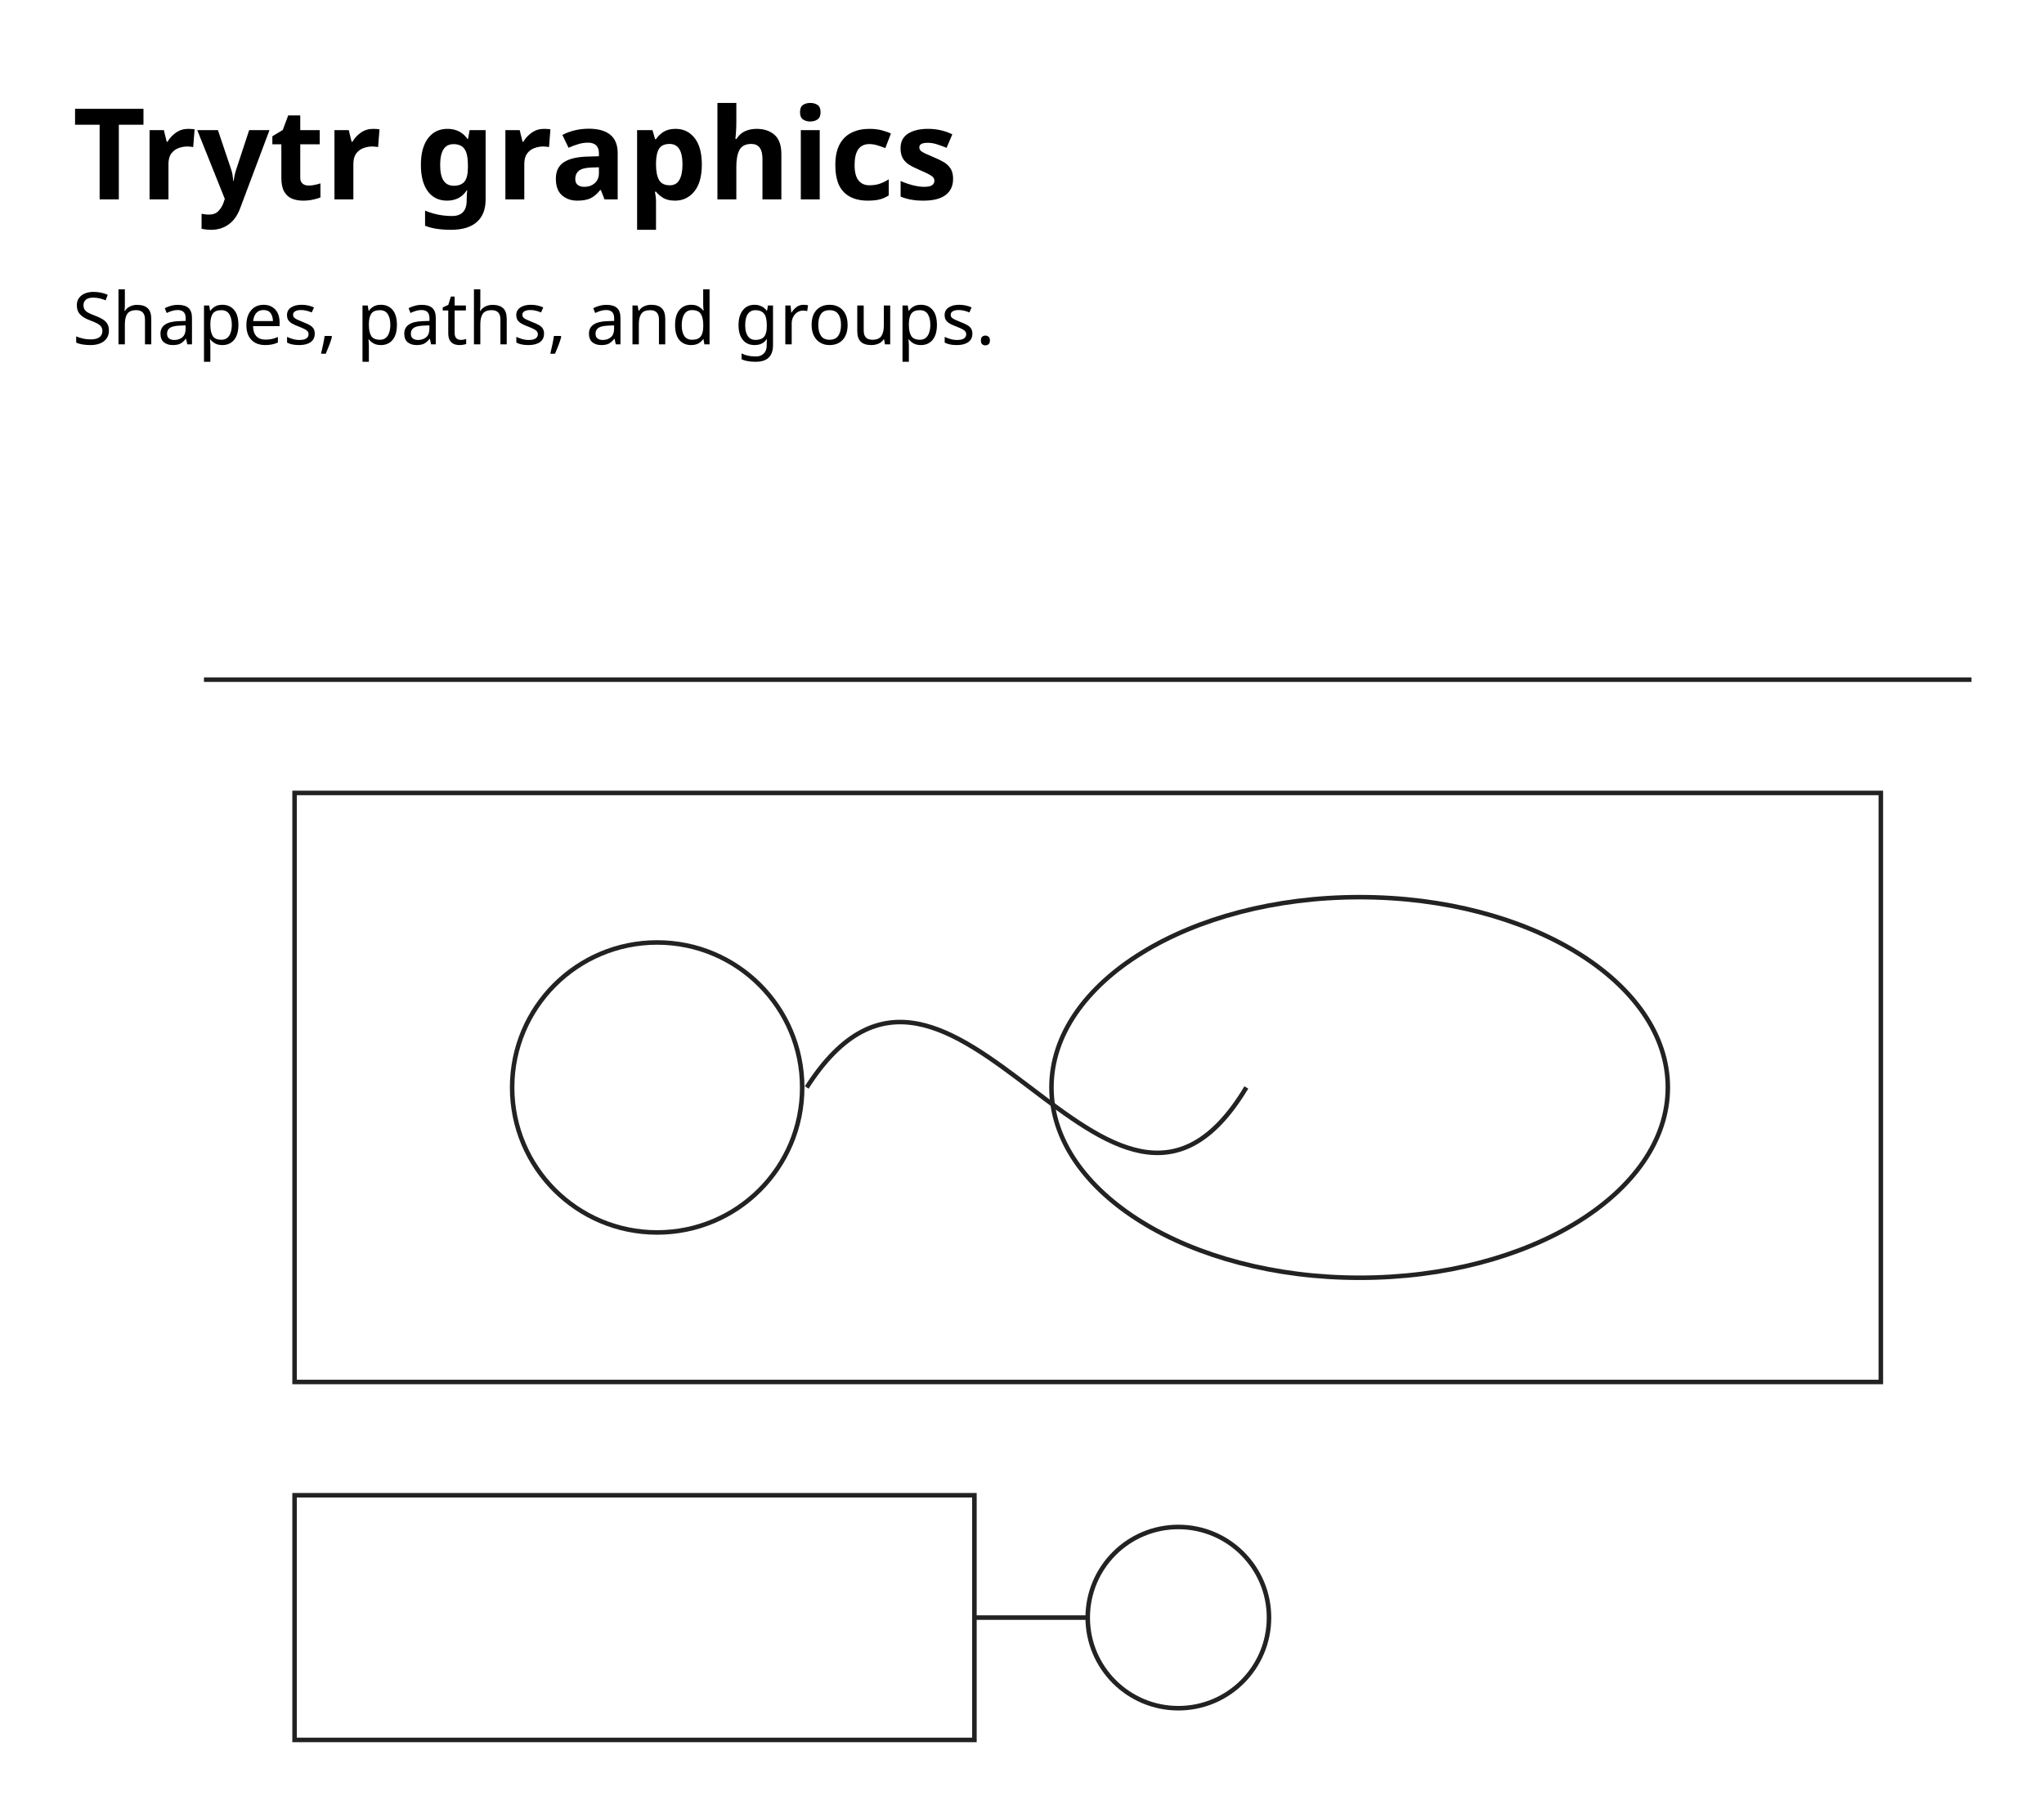
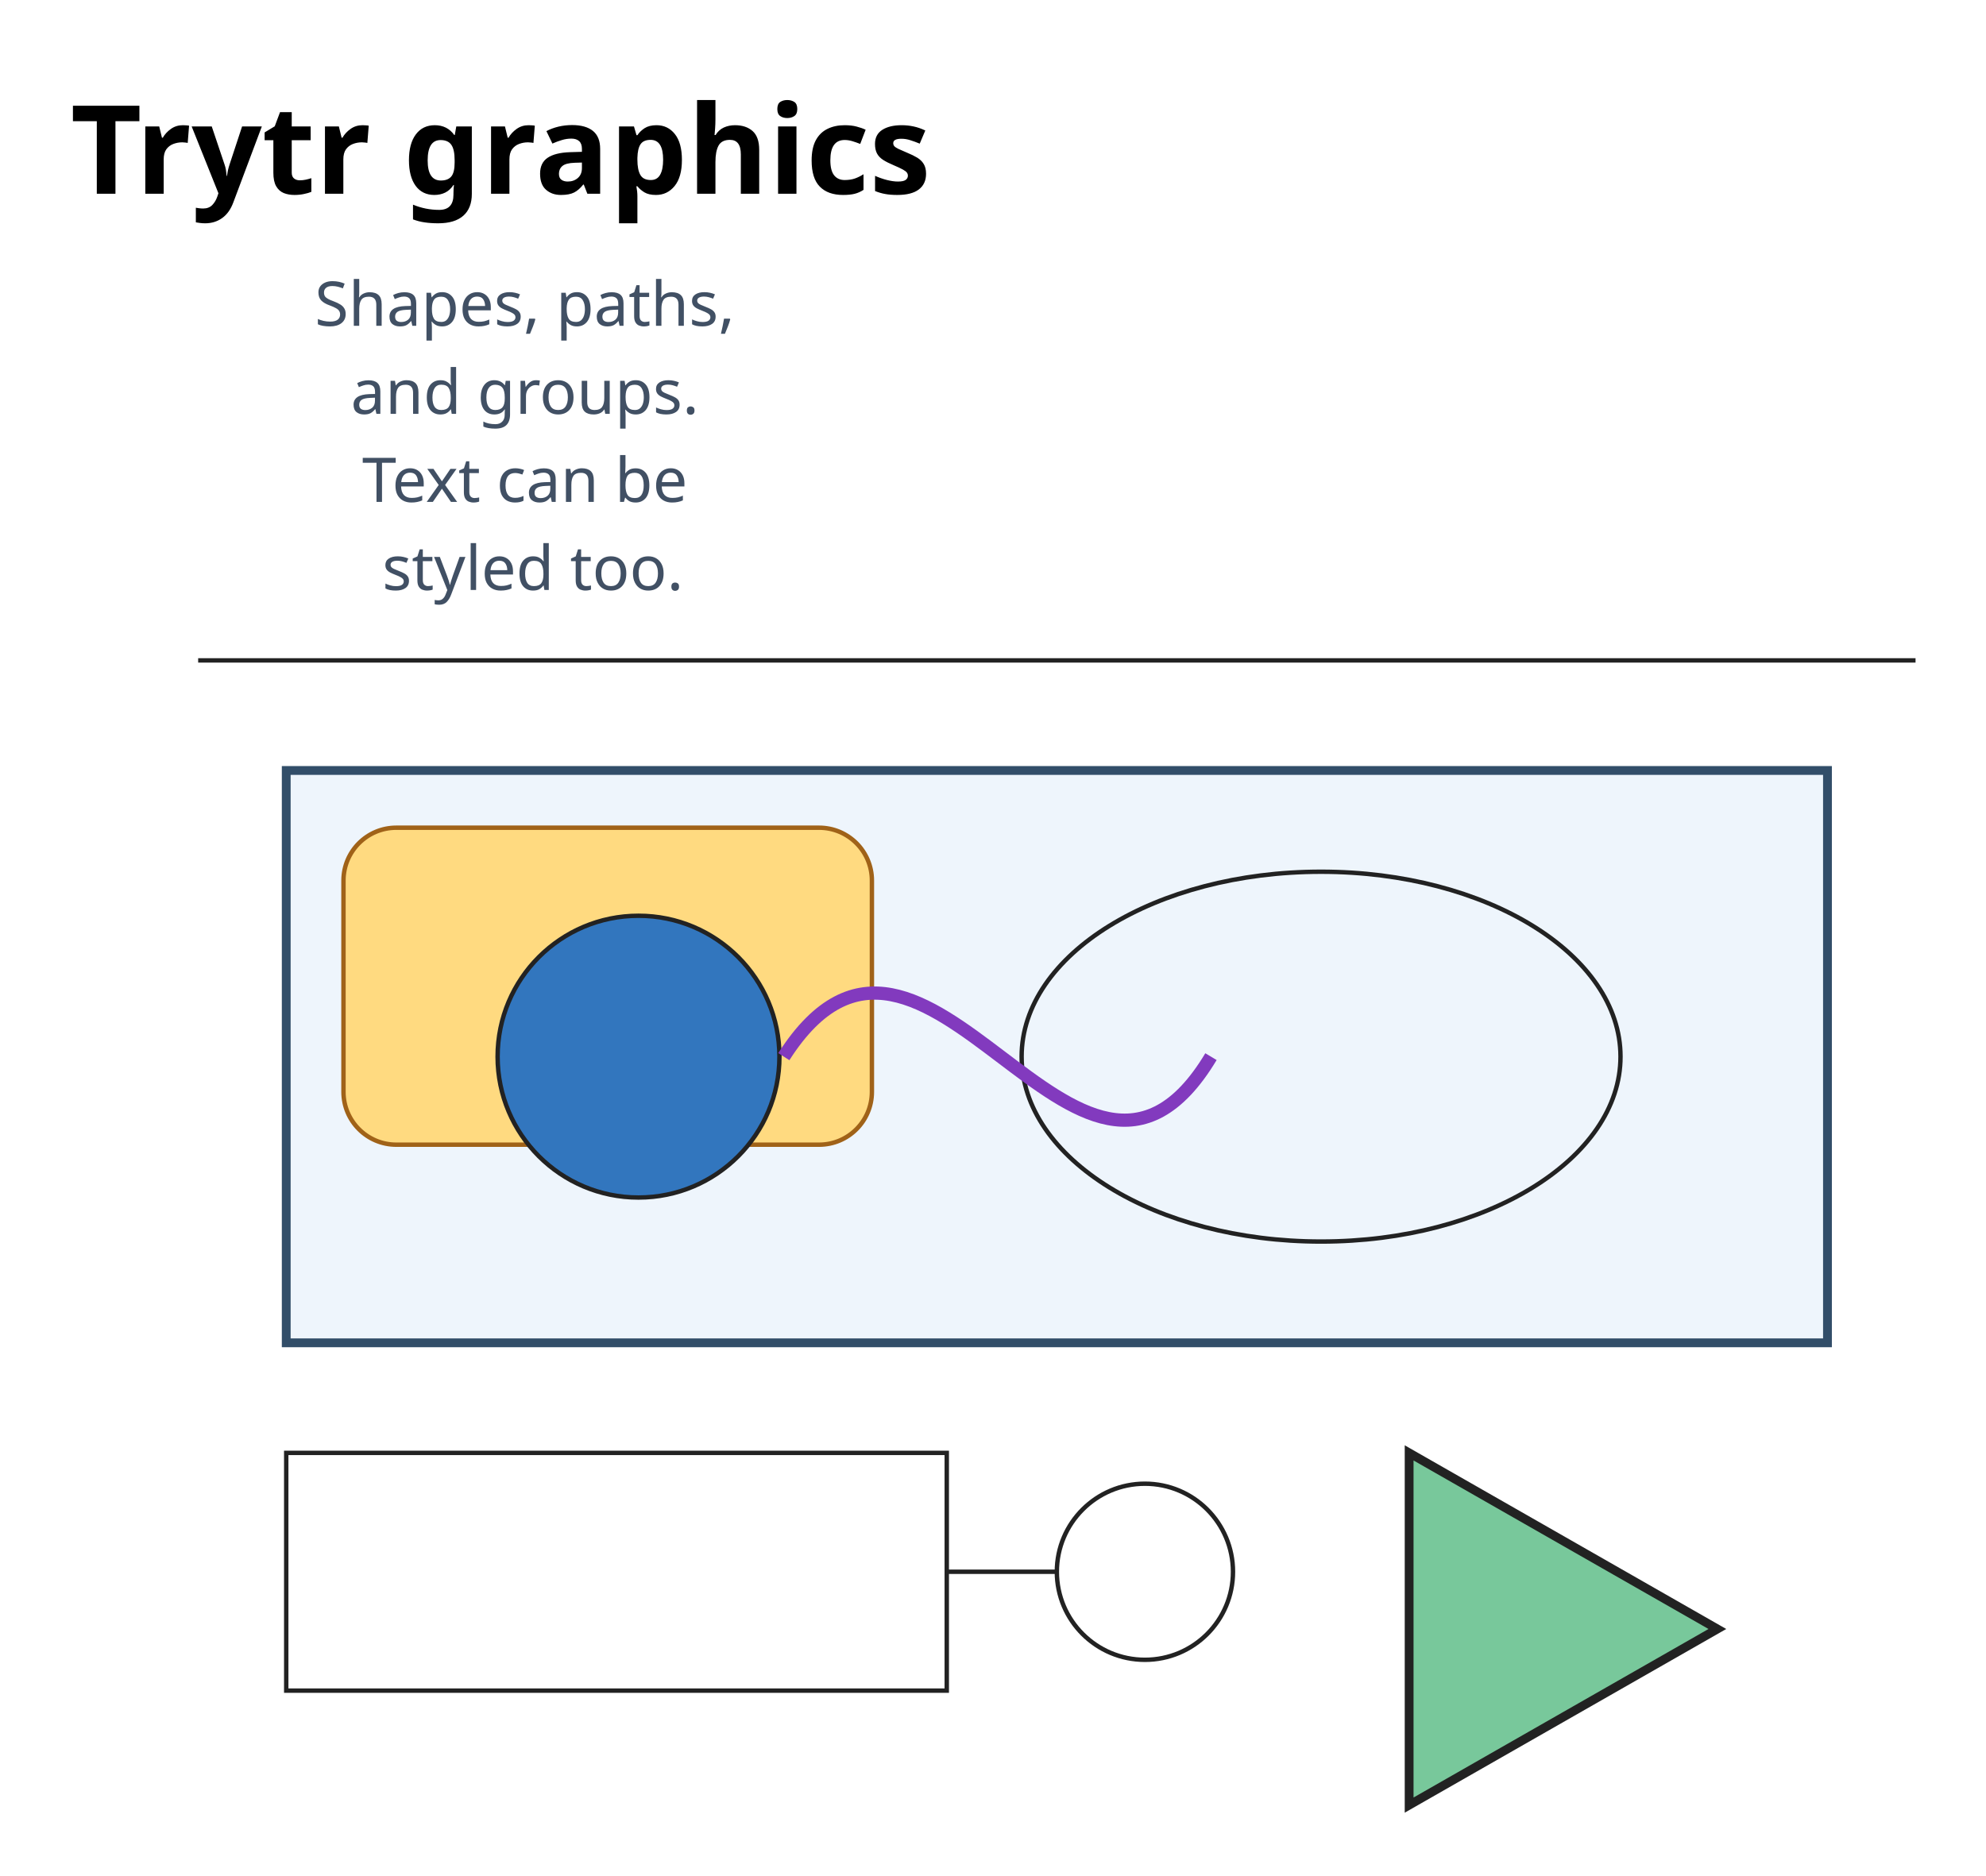
- <svg xmlns="http://www.w3.org/2000/svg" role="img" width="451" height="400" viewBox="0 0 451 400">
+ <svg xmlns="http://www.w3.org/2000/svg" role="img" width="451" height="426" viewBox="0 0 451 426" overflow="hidden">
  <text x="16" y="44" font-family="sans-serif" font-size="28" font-weight="700" font-style="normal" id="title">
    <tspan x="16" dy="0">Trytr graphics</tspan>
  </text>
-   <text x="16" y="76" font-family="sans-serif" font-size="16" font-weight="400" font-style="normal" id="caption">
-     <tspan x="16" dy="0">Shapes, paths, and groups.</tspan>
+   <text x="121" y="74" font-family="sans-serif" font-size="14" font-weight="400" font-style="normal" text-anchor="middle" fill="#415064" id="caption">
+     <tspan x="121" dy="0">Shapes, paths,</tspan>
+     <tspan x="121" dy="20">and groups.</tspan>
+     <tspan x="121" dy="20">Text can be</tspan>
+     <tspan x="121" dy="20">styled too.</tspan>
  </text>
  <line id="axis" x1="45" y1="150" x2="435" y2="150" stroke="#222" stroke-width="1" />
-   <rect id="panel" x="65" y="175" width="350" height="130" fill="none" stroke="#222" stroke-width="1" />
-   <circle id="hub" cx="145" cy="240" r="32" fill="none" stroke="#222" stroke-width="1" />
+   <rect id="panel" x="65" y="175" width="350" height="130" fill="#eef5fc" stroke="#324e69" stroke-width="2" />
+   <rect id="card" x="78" y="188" width="120" height="72" rx="12" ry="12" fill="#ffda80" stroke="#a06218" stroke-width="1" />
+   <circle id="hub" cx="145" cy="240" r="32" fill="#3276be" stroke="#222" stroke-width="1" />
  <ellipse id="orbit" cx="300" cy="240" rx="68" ry="42" fill="none" stroke="#222" stroke-width="1" />
-   <path id="curve" d="M 178 240 C 210 190 245 290 275 240" fill="none" stroke="#222" stroke-width="1" />
+   <path id="curve" d="M 178 240 C 210 190 245 290 275 240" fill="none" stroke="#823abe" stroke-width="3" />
  <g id="translated" transform="translate(0 330)">
    <rect id="small-panel" x="65" y="0" width="150" height="54" fill="none" stroke="#222" stroke-width="1" />
    <circle id="small-circle" cx="260" cy="27" r="20" fill="none" stroke="#222" stroke-width="1" />
    <line id="connector" x1="215" y1="27" x2="240" y2="27" stroke="#222" stroke-width="1" />
+     <polygon id="triangle" points="320, 0 390, 40 320, 80" fill="#78c89b" stroke="#222" stroke-width="2" />
  </g>
</svg>
